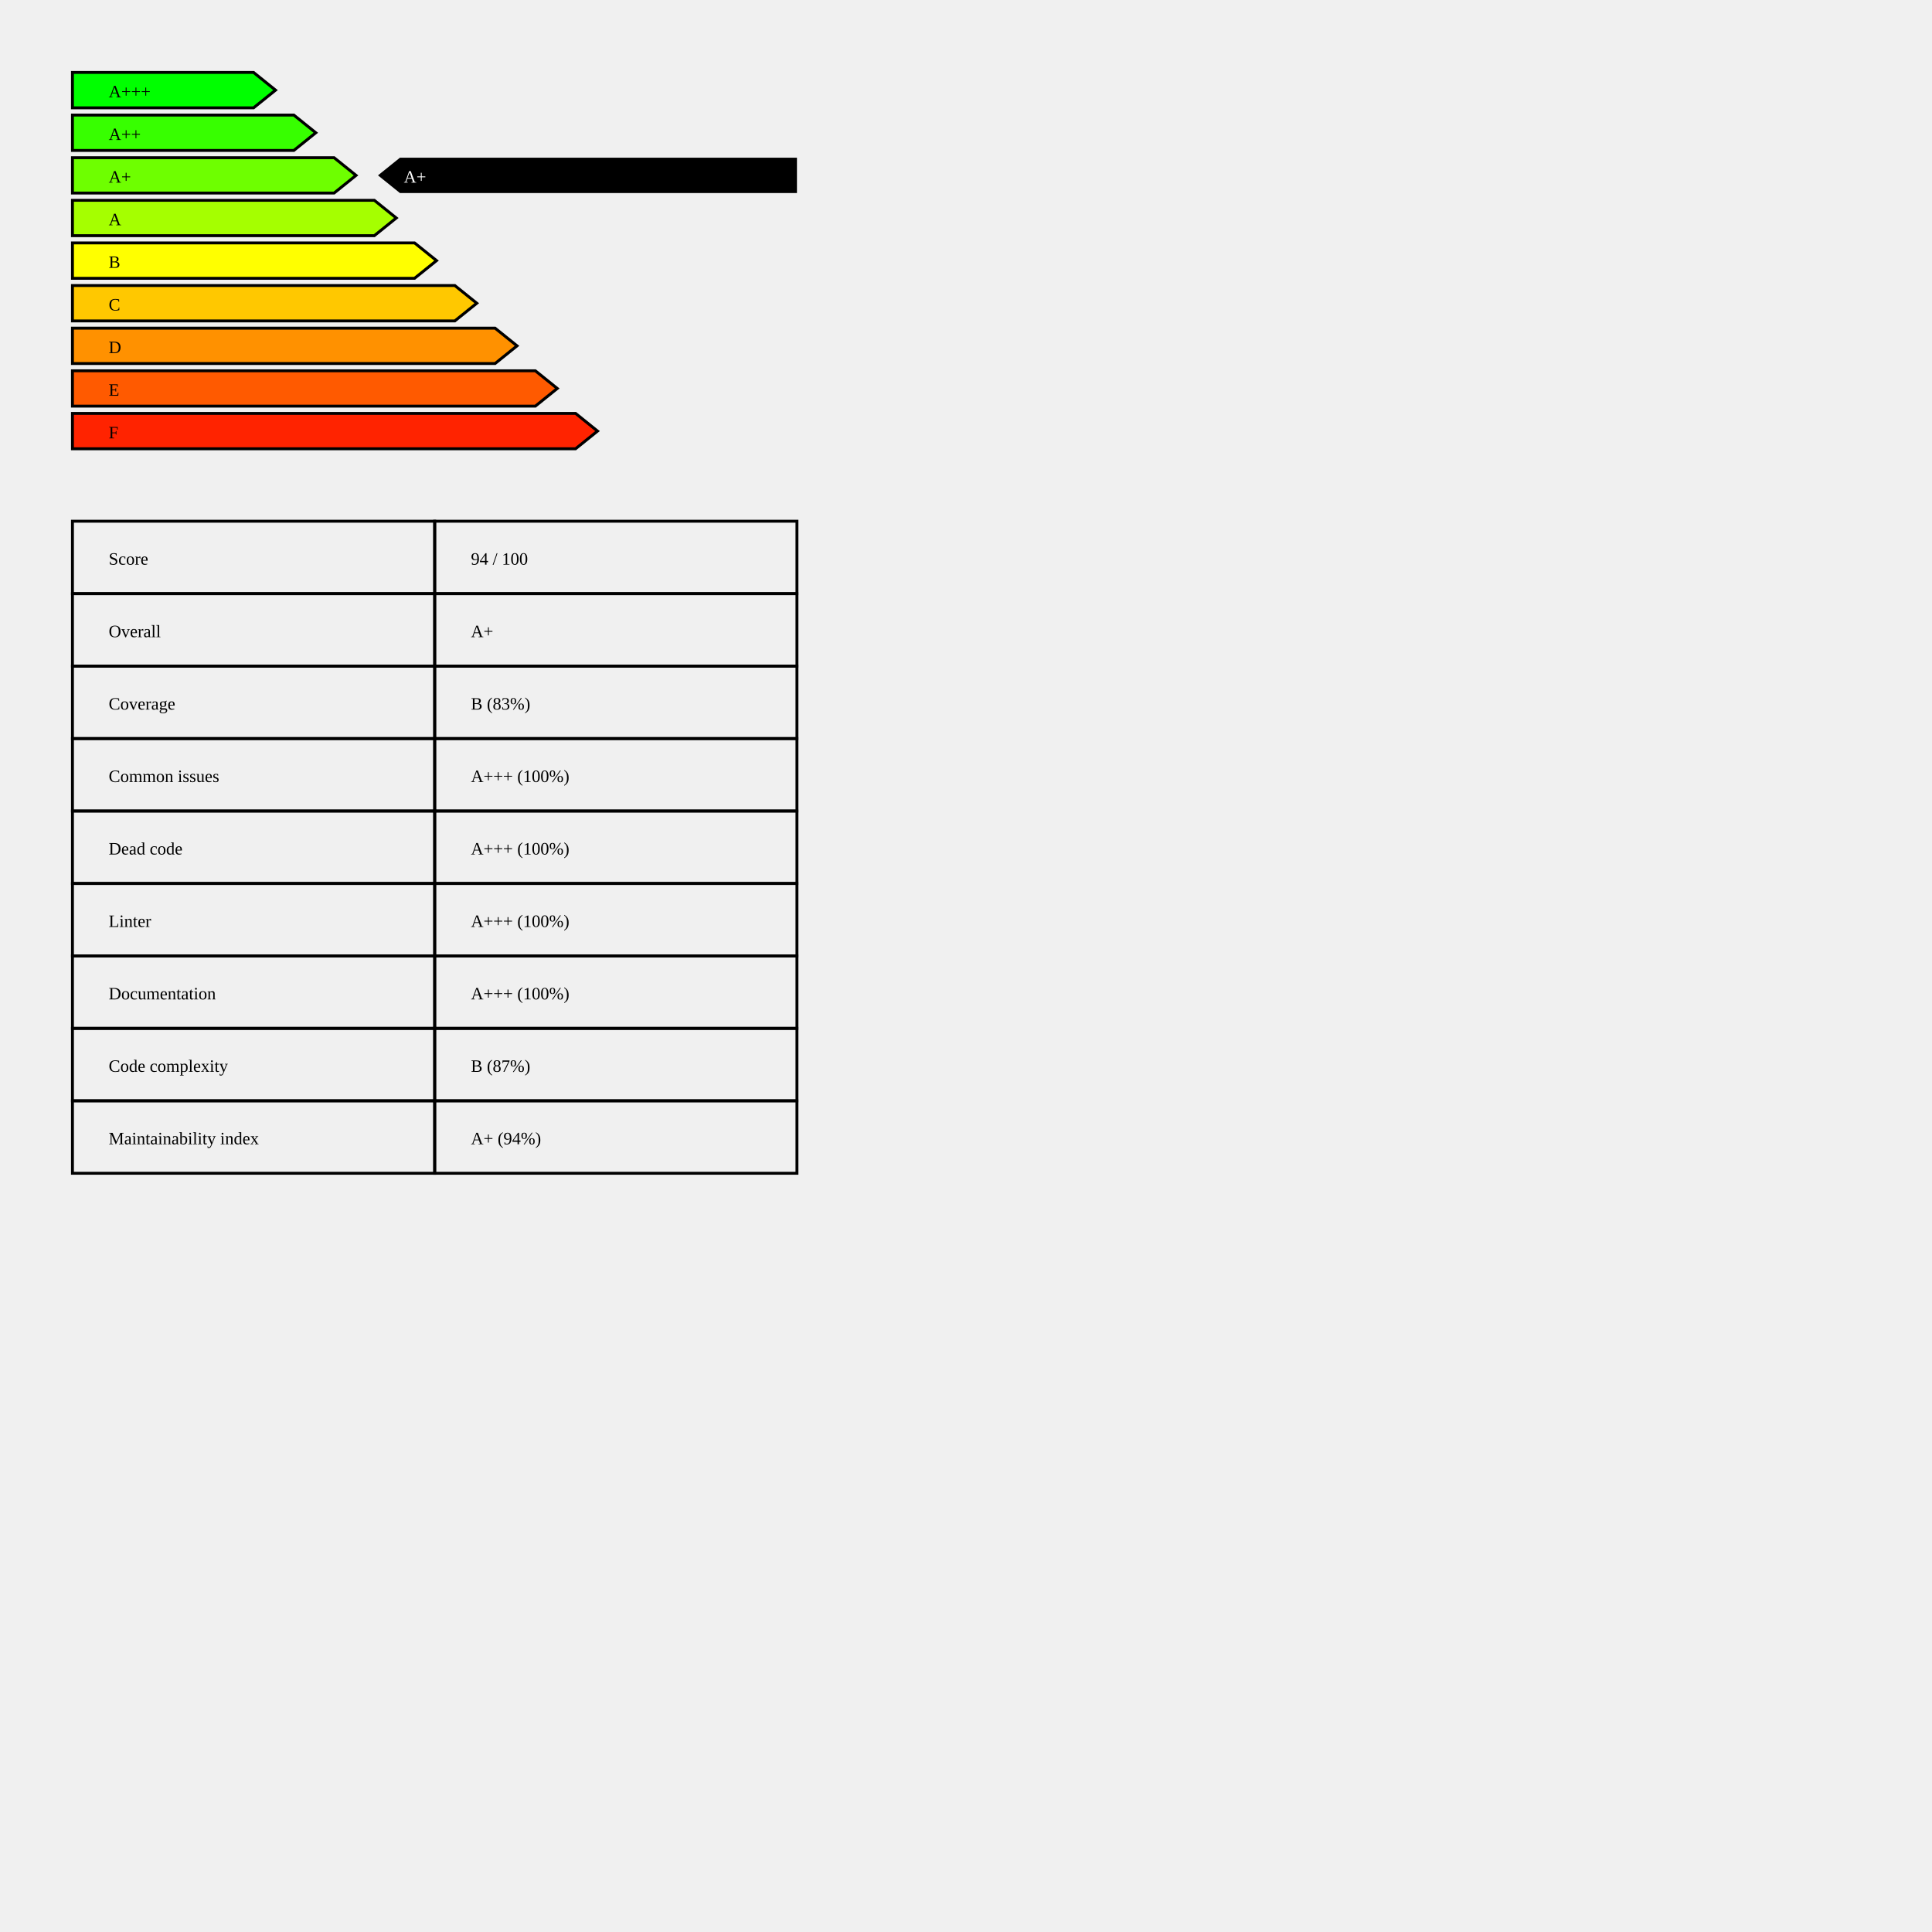
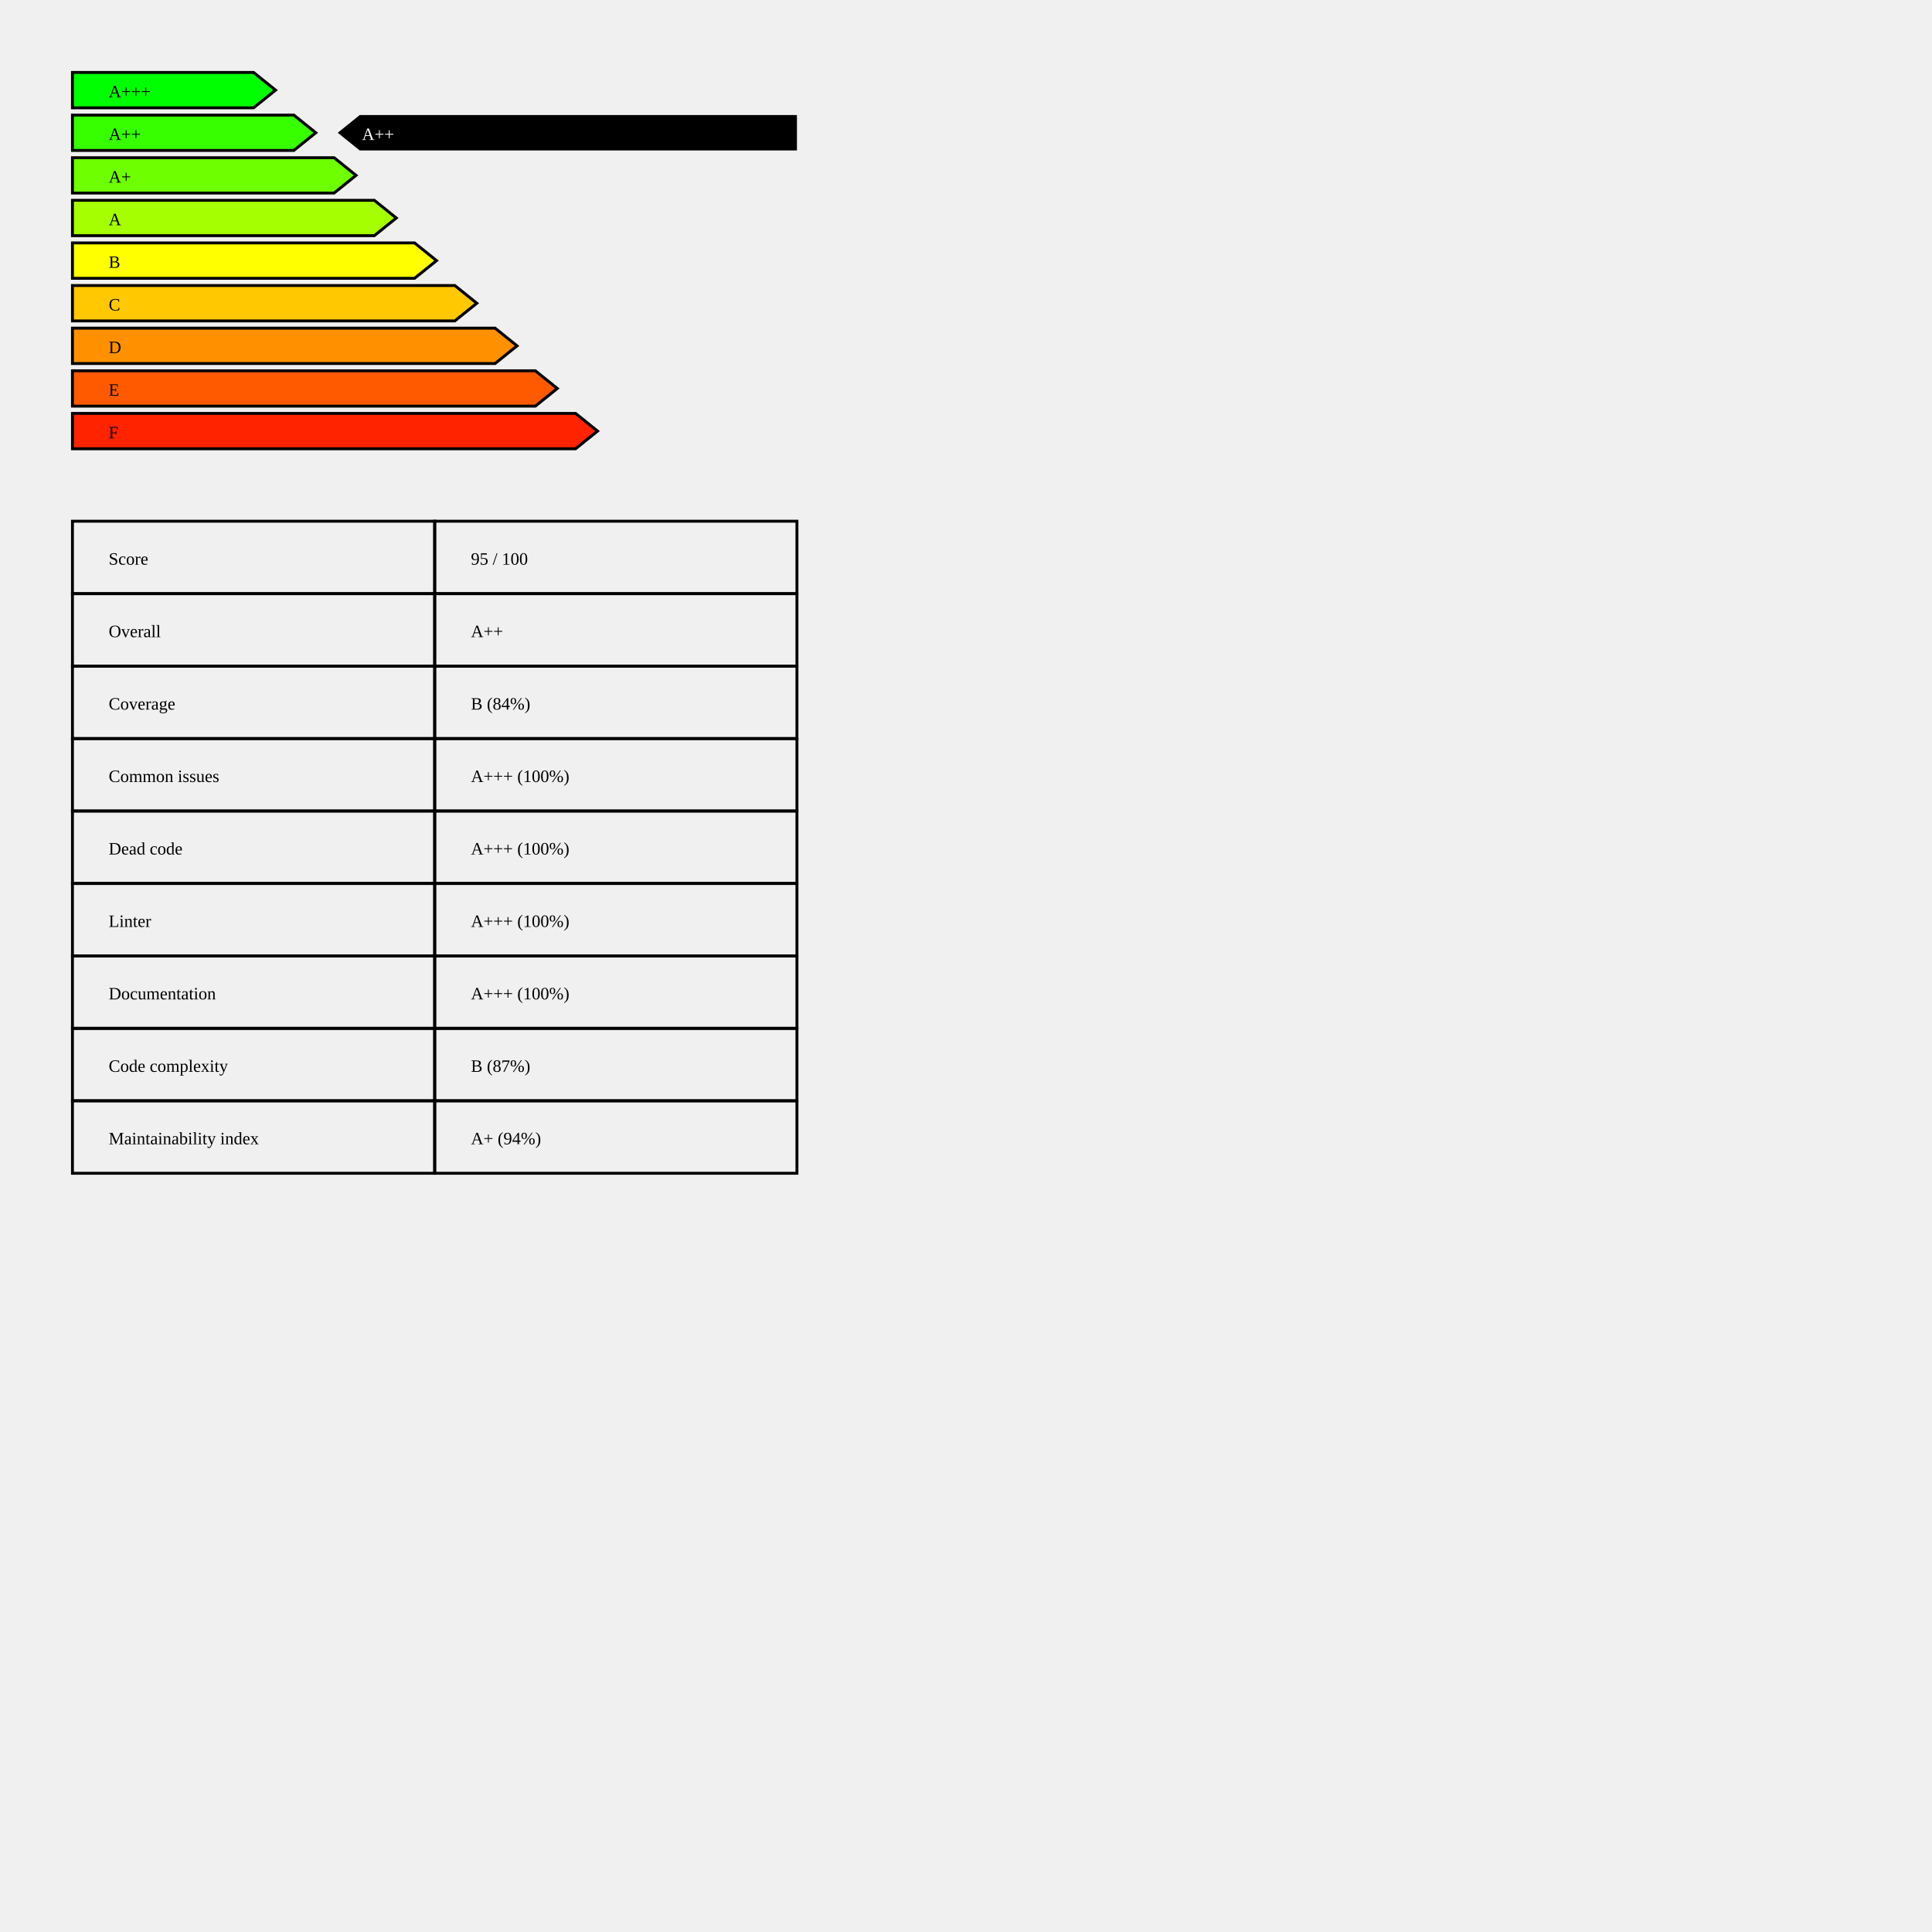
<svg xmlns="http://www.w3.org/2000/svg" baseProfile="full" height="1000pt" version="1.1" width="1000pt">
  <defs />
  <polygon points="50,50.0 175.0,50.0 190.152,62.206 175.0,74.412 50,74.412 50,50.0" style="fill:rgb(0 255 0);stroke:black;stroke-width:2;" />
  <text x="75.0" y="67.206">A+++</text>
  <polygon points="50,79.412 202.778,79.412 217.929,91.618 202.778,103.824 50,103.824 50,79.412" style="fill:rgb(55 255 0);stroke:black;stroke-width:2;" />
  <text x="75.0" y="96.618">A++</text>
  <polygon points="50,108.824 230.556,108.824 245.707,121.029 230.556,133.235 50,133.235 50,108.824" style="fill:rgb(110 255 0);stroke:black;stroke-width:2;" />
  <text x="75.0" y="126.029">A+</text>
  <polygon points="50,138.235 258.333,138.235 273.485,150.441 258.333,162.647 50,162.647 50,138.235" style="fill:rgb(165 255 0);stroke:black;stroke-width:2;" />
  <text x="75.0" y="155.441">A</text>
  <polygon points="50,167.647 286.111,167.647 301.263,179.853 286.111,192.059 50,192.059 50,167.647" style="fill:rgb(255 255 0);stroke:black;stroke-width:2;" />
  <text x="75.0" y="184.853">B</text>
  <polygon points="50,197.059 313.889,197.059 329.04,209.265 313.889,221.471 50,221.471 50,197.059" style="fill:rgb(255 200 0);stroke:black;stroke-width:2;" />
  <text x="75.0" y="214.265">C</text>
  <polygon points="50,226.471 341.667,226.471 356.818,238.676 341.667,250.882 50,250.882 50,226.471" style="fill:rgb(255 145 0);stroke:black;stroke-width:2;" />
  <text x="75.0" y="243.676">D</text>
  <polygon points="50,255.882 369.444,255.882 384.596,268.088 369.444,280.294 50,280.294 50,255.882" style="fill:rgb(255 90 0);stroke:black;stroke-width:2;" />
  <text x="75.0" y="273.088">E</text>
  <polygon points="50,285.294 397.222,285.294 412.374,297.5 397.222,309.706 50,309.706 50,285.294" style="fill:rgb(255 35 0);stroke:black;stroke-width:2;" />
  <text x="75.0" y="302.5">F</text>
-   <polygon points="276.01,108.824 260.859,121.029 276.01,133.235 550,133.235 550,108.824" style="fill:black;" />
-   <text fill="white" x="278.687" y="126.029">A+</text>
+   <polygon points="248.232,79.412 233.081,91.618 248.232,103.824 550,103.824 550,79.412" style="fill:black;" />
+   <text fill="white" x="249.798" y="96.618">A++</text>
  <text x="75.0" y="389.706">Score</text>
-   <text x="325.0" y="389.706">94 / 100</text>
+   <text x="325.0" y="389.706">95 / 100</text>
  <polygon points="50,359.706 300,359.706 300,409.706 50,409.706 50,359.706" style="fill:none; stroke:black;stroke-width:2;" />
  <polygon points="300,359.706 550,359.706 550,409.706 300,409.706 300,359.706" style="fill:none; stroke:black;stroke-width:2;" />
  <text x="75.0" y="439.706">Overall</text>
-   <text x="325.0" y="439.706">A+</text>
+   <text x="325.0" y="439.706">A++</text>
  <polygon points="50,409.706 300,409.706 300,459.706 50,459.706 50,409.706" style="fill:none; stroke:black;stroke-width:2;" />
  <polygon points="300,409.706 550,409.706 550,459.706 300,459.706 300,409.706" style="fill:none; stroke:black;stroke-width:2;" />
  <text x="75.0" y="489.706">Coverage</text>
-   <text x="325.0" y="489.706">B  (83%)</text>
+   <text x="325.0" y="489.706">B  (84%)</text>
  <polygon points="50,459.706 300,459.706 300,509.706 50,509.706 50,459.706" style="fill:none; stroke:black;stroke-width:2;" />
  <polygon points="300,459.706 550,459.706 550,509.706 300,509.706 300,459.706" style="fill:none; stroke:black;stroke-width:2;" />
  <text x="75.0" y="539.706">Common issues</text>
  <text x="325.0" y="539.706">A+++  (100%)</text>
  <polygon points="50,509.706 300,509.706 300,559.706 50,559.706 50,509.706" style="fill:none; stroke:black;stroke-width:2;" />
  <polygon points="300,509.706 550,509.706 550,559.706 300,559.706 300,509.706" style="fill:none; stroke:black;stroke-width:2;" />
  <text x="75.0" y="589.706">Dead code</text>
  <text x="325.0" y="589.706">A+++  (100%)</text>
  <polygon points="50,559.706 300,559.706 300,609.706 50,609.706 50,559.706" style="fill:none; stroke:black;stroke-width:2;" />
  <polygon points="300,559.706 550,559.706 550,609.706 300,609.706 300,559.706" style="fill:none; stroke:black;stroke-width:2;" />
  <text x="75.0" y="639.706">Linter</text>
  <text x="325.0" y="639.706">A+++  (100%)</text>
  <polygon points="50,609.706 300,609.706 300,659.706 50,659.706 50,609.706" style="fill:none; stroke:black;stroke-width:2;" />
  <polygon points="300,609.706 550,609.706 550,659.706 300,659.706 300,609.706" style="fill:none; stroke:black;stroke-width:2;" />
  <text x="75.0" y="689.706">Documentation</text>
  <text x="325.0" y="689.706">A+++  (100%)</text>
  <polygon points="50,659.706 300,659.706 300,709.706 50,709.706 50,659.706" style="fill:none; stroke:black;stroke-width:2;" />
  <polygon points="300,659.706 550,659.706 550,709.706 300,709.706 300,659.706" style="fill:none; stroke:black;stroke-width:2;" />
  <text x="75.0" y="739.706">Code complexity</text>
  <text x="325.0" y="739.706">B  (87%)</text>
  <polygon points="50,709.706 300,709.706 300,759.706 50,759.706 50,709.706" style="fill:none; stroke:black;stroke-width:2;" />
  <polygon points="300,709.706 550,709.706 550,759.706 300,759.706 300,709.706" style="fill:none; stroke:black;stroke-width:2;" />
  <text x="75.0" y="789.706">Maintainability index</text>
  <text x="325.0" y="789.706">A+  (94%)</text>
  <polygon points="50,759.706 300,759.706 300,809.706 50,809.706 50,759.706" style="fill:none; stroke:black;stroke-width:2;" />
  <polygon points="300,759.706 550,759.706 550,809.706 300,809.706 300,759.706" style="fill:none; stroke:black;stroke-width:2;" />
</svg>
